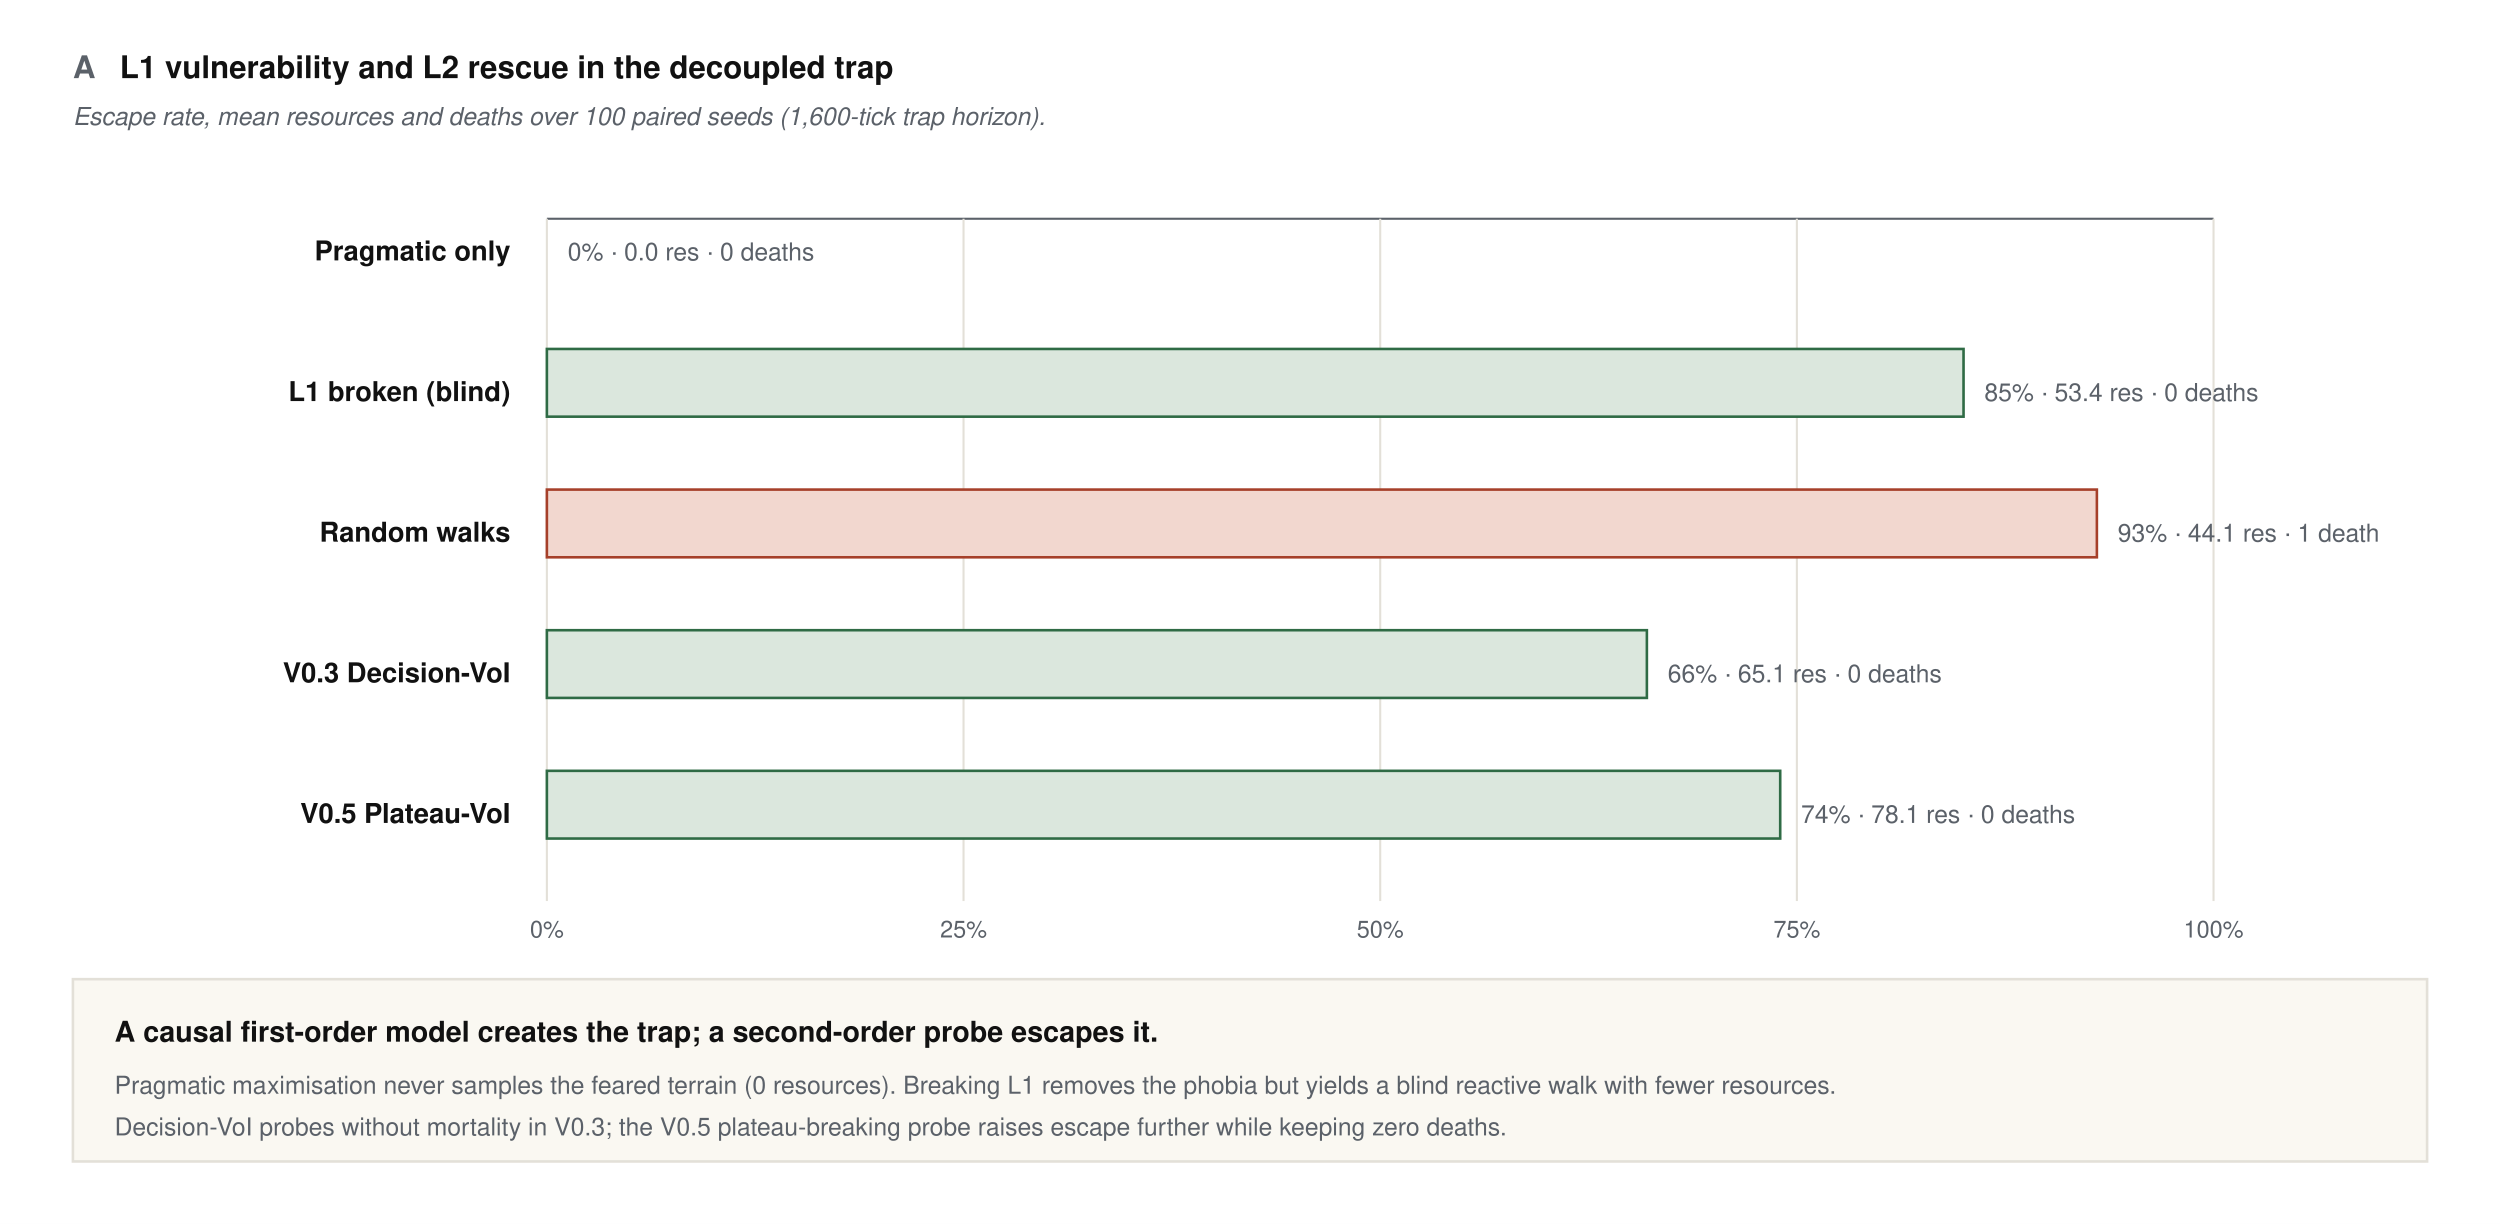
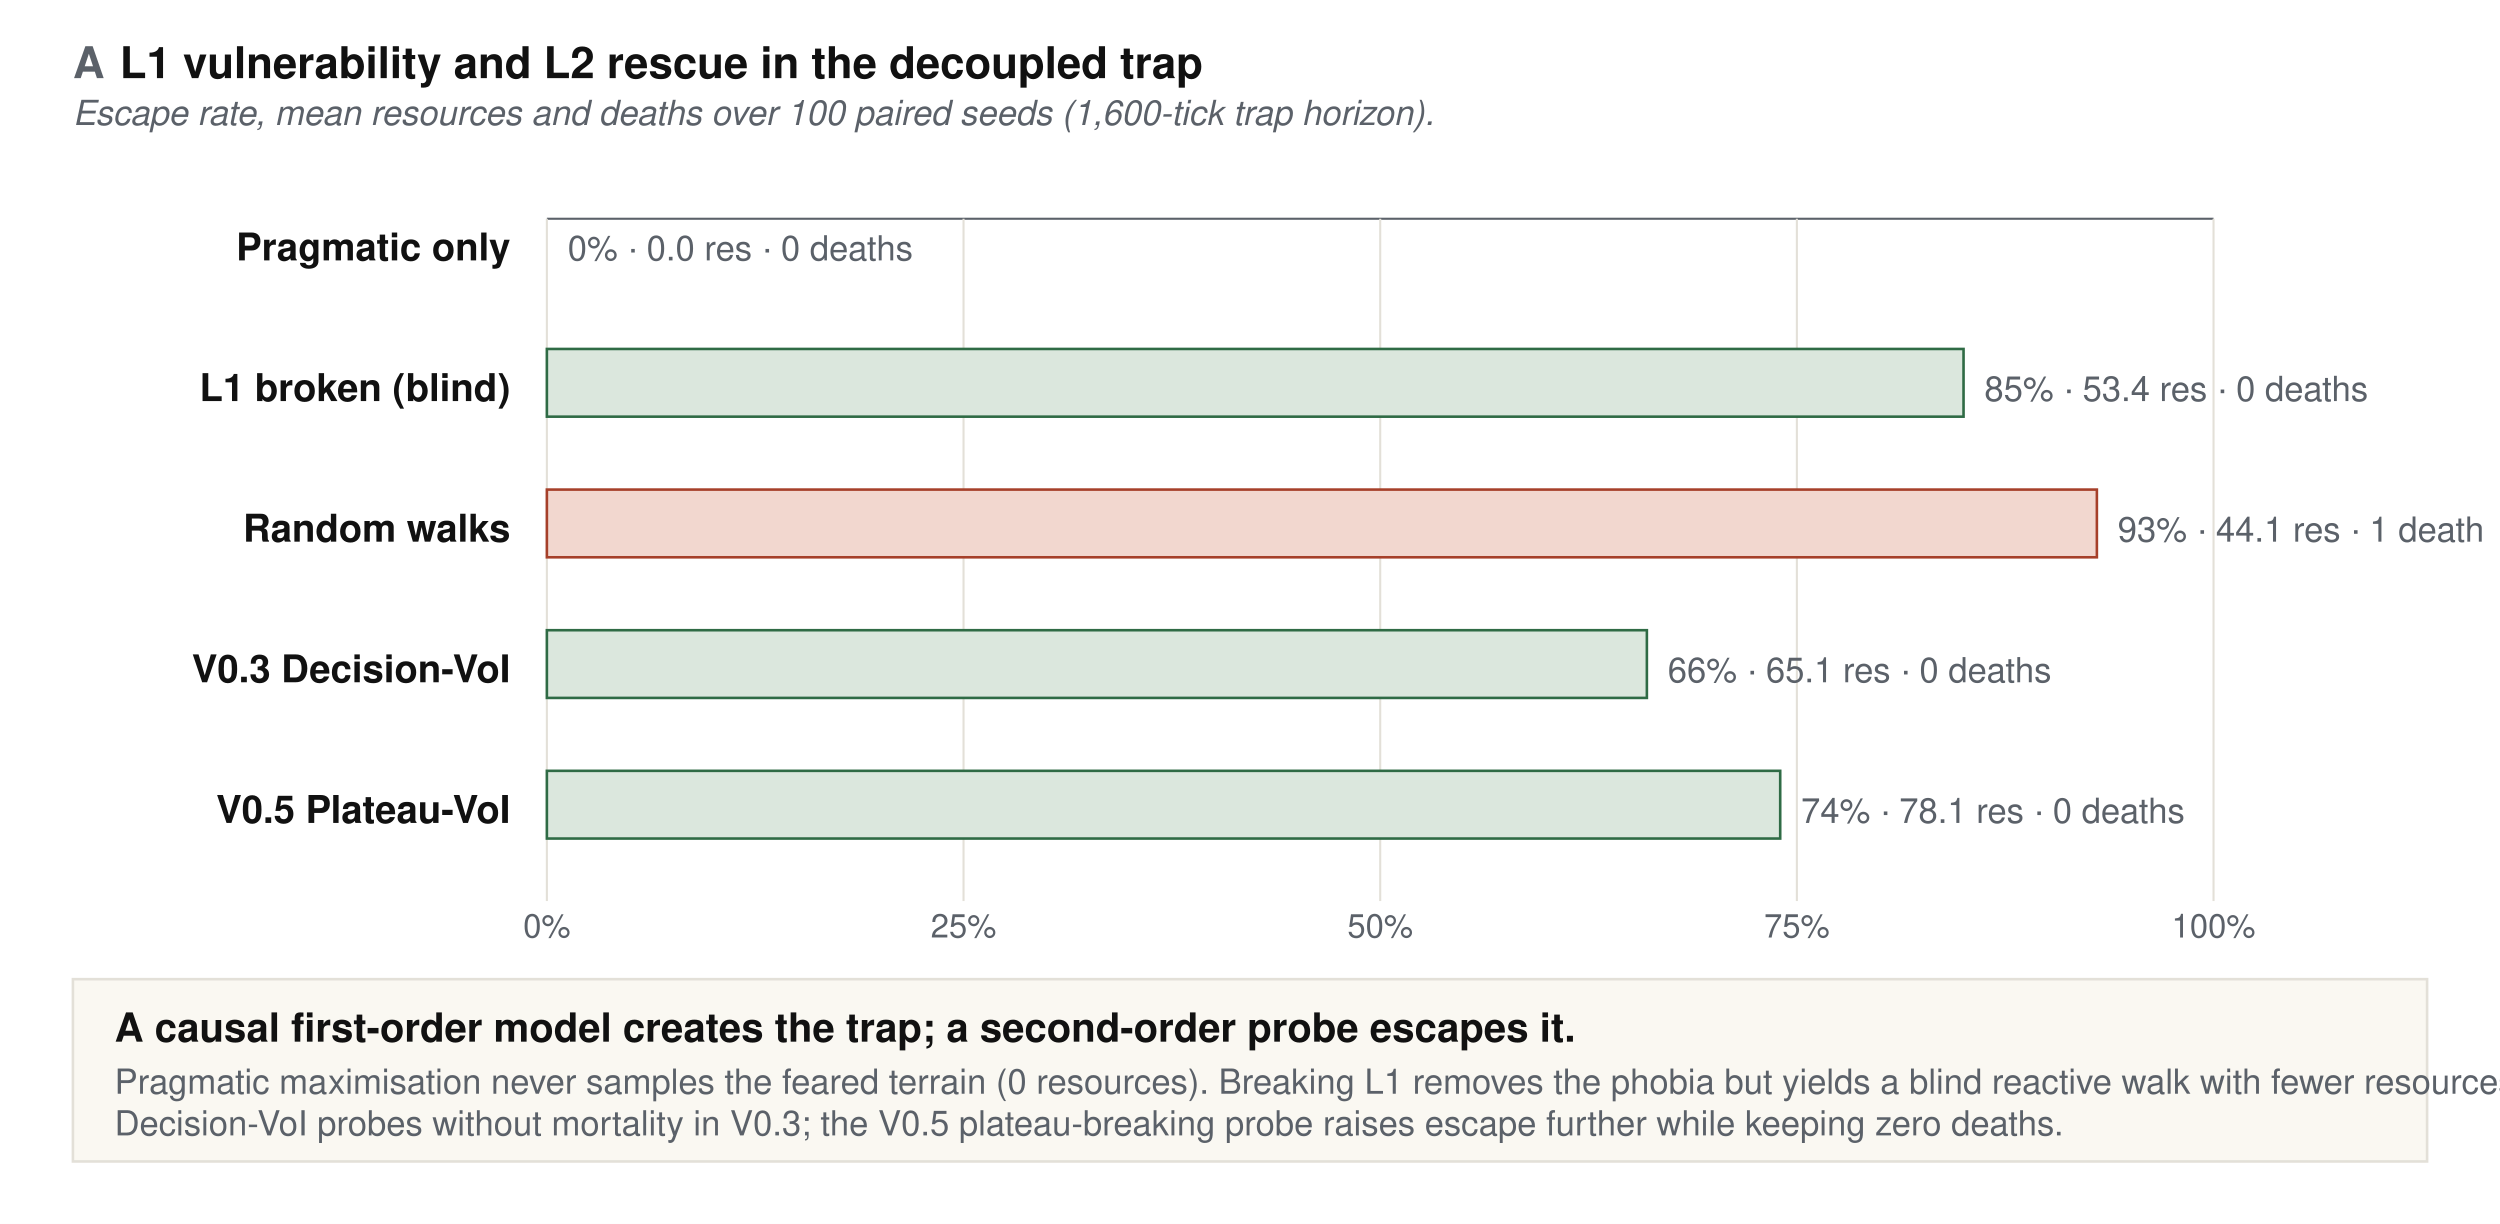
<svg xmlns="http://www.w3.org/2000/svg" viewBox="0 0 960 470" width="960" height="470" role="img">
  <defs>
    <marker id="arrow" viewBox="0 0 10 10" refX="9" refY="5" markerWidth="7" markerHeight="7" orient="auto-start-reverse">
      <path d="M 0 0 L 10 5 L 0 10 z" fill="#111111" />
    </marker>
  </defs>
  <rect width="960" height="470" fill="#ffffff" />
-   <text x="28" y="30" font-family="Helvetica, Arial, sans-serif" font-size="12" font-weight="700" fill="#5b6169" text-anchor="start">A</text>
-   <text x="46" y="30" font-family="Helvetica, Arial, sans-serif" font-size="12" font-weight="700" fill="#111111" text-anchor="start">L1 vulnerability and L2 rescue in the decoupled trap</text>
-   <text x="28" y="48" font-family="Helvetica, Arial, sans-serif" font-size="9.5" font-weight="400" fill="#5b6169" text-anchor="start" font-style="italic">Escape rate, mean resources and deaths over 100 paired seeds (1,600-tick trap horizon).</text>
+   <text x="28" y="30" font-family="Helvetica, Arial, sans-serif" font-size="16.8" font-weight="700" fill="#5b6169" text-anchor="start">A</text>
+   <text x="46" y="30" font-family="Helvetica, Arial, sans-serif" font-size="16.8" font-weight="700" fill="#111111" text-anchor="start">L1 vulnerability and L2 rescue in the decoupled trap</text>
+   <text x="28" y="48" font-family="Helvetica, Arial, sans-serif" font-size="13.3" font-weight="400" fill="#5b6169" text-anchor="start" font-style="italic">Escape rate, mean resources and deaths over 100 paired seeds (1,600-tick trap horizon).</text>
  <line x1="210" y1="84" x2="850" y2="84" stroke="#5b6169" stroke-width="0.8" />
  <line x1="210" y1="84" x2="210" y2="346" stroke="#e3e0d8" stroke-width="0.8" />
-   <text x="210" y="360" font-family="Helvetica, Arial, sans-serif" font-size="9" font-weight="400" fill="#5b6169" text-anchor="middle">0%</text>
+   <text x="210" y="360" font-family="Helvetica, Arial, sans-serif" font-size="12.6" font-weight="400" fill="#5b6169" text-anchor="middle">0%</text>
  <line x1="370" y1="84" x2="370" y2="346" stroke="#e3e0d8" stroke-width="0.8" />
-   <text x="370" y="360" font-family="Helvetica, Arial, sans-serif" font-size="9" font-weight="400" fill="#5b6169" text-anchor="middle">25%</text>
+   <text x="370" y="360" font-family="Helvetica, Arial, sans-serif" font-size="12.6" font-weight="400" fill="#5b6169" text-anchor="middle">25%</text>
  <line x1="530" y1="84" x2="530" y2="346" stroke="#e3e0d8" stroke-width="0.8" />
-   <text x="530" y="360" font-family="Helvetica, Arial, sans-serif" font-size="9" font-weight="400" fill="#5b6169" text-anchor="middle">50%</text>
+   <text x="530" y="360" font-family="Helvetica, Arial, sans-serif" font-size="12.6" font-weight="400" fill="#5b6169" text-anchor="middle">50%</text>
  <line x1="690" y1="84" x2="690" y2="346" stroke="#e3e0d8" stroke-width="0.8" />
-   <text x="690" y="360" font-family="Helvetica, Arial, sans-serif" font-size="9" font-weight="400" fill="#5b6169" text-anchor="middle">75%</text>
+   <text x="690" y="360" font-family="Helvetica, Arial, sans-serif" font-size="12.6" font-weight="400" fill="#5b6169" text-anchor="middle">75%</text>
  <line x1="850" y1="84" x2="850" y2="346" stroke="#e3e0d8" stroke-width="0.8" />
-   <text x="850" y="360" font-family="Helvetica, Arial, sans-serif" font-size="9" font-weight="400" fill="#5b6169" text-anchor="middle">100%</text>
-   <text x="196" y="100" font-family="Helvetica, Arial, sans-serif" font-size="10.5" font-weight="600" fill="#111111" text-anchor="end">Pragmatic only</text>
+   <text x="850" y="360" font-family="Helvetica, Arial, sans-serif" font-size="12.6" font-weight="400" fill="#5b6169" text-anchor="middle">100%</text>
+   <text x="196" y="100" font-family="Helvetica, Arial, sans-serif" font-size="14.7" font-weight="600" fill="#111111" text-anchor="end">Pragmatic only</text>
  <rect x="210" y="80" width="0" height="26" fill="#f3ded8" stroke="#a6402a" stroke-width="1" />
-   <text x="218" y="100" font-family="Helvetica, Arial, sans-serif" font-size="9.5" font-weight="400" fill="#5b6169" text-anchor="start">0%  ·  0.0 res  ·  0 deaths</text>
-   <text x="196" y="154" font-family="Helvetica, Arial, sans-serif" font-size="10.5" font-weight="600" fill="#111111" text-anchor="end">L1 broken (blind)</text>
+   <text x="218" y="100" font-family="Helvetica, Arial, sans-serif" font-size="13.3" font-weight="400" fill="#5b6169" text-anchor="start">0%  ·  0.0 res  ·  0 deaths</text>
+   <text x="196" y="154" font-family="Helvetica, Arial, sans-serif" font-size="14.7" font-weight="600" fill="#111111" text-anchor="end">L1 broken (blind)</text>
  <rect x="210" y="134" width="544" height="26" fill="#dbe7dd" stroke="#2f6b45" stroke-width="1" />
-   <text x="762" y="154" font-family="Helvetica, Arial, sans-serif" font-size="9.5" font-weight="400" fill="#5b6169" text-anchor="start">85%  ·  53.4 res  ·  0 deaths</text>
-   <text x="196" y="208" font-family="Helvetica, Arial, sans-serif" font-size="10.5" font-weight="600" fill="#111111" text-anchor="end">Random walks</text>
+   <text x="762" y="154" font-family="Helvetica, Arial, sans-serif" font-size="13.3" font-weight="400" fill="#5b6169" text-anchor="start">85%  ·  53.4 res  ·  0 deaths</text>
+   <text x="196" y="208" font-family="Helvetica, Arial, sans-serif" font-size="14.7" font-weight="600" fill="#111111" text-anchor="end">Random walks</text>
  <rect x="210" y="188" width="595.2" height="26" fill="#f2d7cf" stroke="#a6402a" stroke-width="1" />
-   <text x="813.2" y="208" font-family="Helvetica, Arial, sans-serif" font-size="9.5" font-weight="400" fill="#5b6169" text-anchor="start">93%  ·  44.1 res  ·  1 death</text>
-   <text x="196" y="262" font-family="Helvetica, Arial, sans-serif" font-size="10.5" font-weight="600" fill="#111111" text-anchor="end">V0.3 Decision-VoI</text>
+   <text x="813.2" y="208" font-family="Helvetica, Arial, sans-serif" font-size="13.3" font-weight="400" fill="#5b6169" text-anchor="start">93%  ·  44.1 res  ·  1 death</text>
+   <text x="196" y="262" font-family="Helvetica, Arial, sans-serif" font-size="14.7" font-weight="600" fill="#111111" text-anchor="end">V0.3 Decision-VoI</text>
  <rect x="210" y="242" width="422.4" height="26" fill="#dbe7dd" stroke="#2f6b45" stroke-width="1" />
-   <text x="640.4" y="262" font-family="Helvetica, Arial, sans-serif" font-size="9.5" font-weight="400" fill="#5b6169" text-anchor="start">66%  ·  65.1 res  ·  0 deaths</text>
-   <text x="196" y="316" font-family="Helvetica, Arial, sans-serif" font-size="10.5" font-weight="600" fill="#111111" text-anchor="end">V0.5 Plateau-VoI</text>
+   <text x="640.4" y="262" font-family="Helvetica, Arial, sans-serif" font-size="13.3" font-weight="400" fill="#5b6169" text-anchor="start">66%  ·  65.1 res  ·  0 deaths</text>
+   <text x="196" y="316" font-family="Helvetica, Arial, sans-serif" font-size="14.7" font-weight="600" fill="#111111" text-anchor="end">V0.5 Plateau-VoI</text>
  <rect x="210" y="296" width="473.6" height="26" fill="#dbe7dd" stroke="#2f6b45" stroke-width="1" />
-   <text x="691.6" y="316" font-family="Helvetica, Arial, sans-serif" font-size="9.5" font-weight="400" fill="#5b6169" text-anchor="start">74%  ·  78.1 res  ·  0 deaths</text>
+   <text x="691.6" y="316" font-family="Helvetica, Arial, sans-serif" font-size="13.3" font-weight="400" fill="#5b6169" text-anchor="start">74%  ·  78.1 res  ·  0 deaths</text>
  <rect x="28" y="376" width="904" height="70" fill="#faf8f2" stroke="#e3e0d8" stroke-width="1" />
-   <text x="44" y="400" font-family="Helvetica, Arial, sans-serif" font-size="11" font-weight="700" fill="#111111" text-anchor="start">A causal first-order model creates the trap; a second-order probe escapes it.</text>
-   <text x="44" y="420" font-family="Helvetica, Arial, sans-serif" font-size="9.5" font-weight="400" fill="#5b6169" text-anchor="start">Pragmatic maximisation never samples the feared terrain (0 resources). Breaking L1 removes the phobia but yields a blind reactive walk with fewer resources.</text>
-   <text x="44" y="436" font-family="Helvetica, Arial, sans-serif" font-size="9.5" font-weight="400" fill="#5b6169" text-anchor="start">Decision-VoI probes without mortality in V0.3; the V0.5 plateau-breaking probe raises escape further while keeping zero deaths.</text>
+   <text x="44" y="400" font-family="Helvetica, Arial, sans-serif" font-size="15.4" font-weight="700" fill="#111111" text-anchor="start">A causal first-order model creates the trap; a second-order probe escapes it.</text>
+   <text x="44" y="420" font-family="Helvetica, Arial, sans-serif" font-size="13.3" font-weight="400" fill="#5b6169" text-anchor="start">Pragmatic maximisation never samples the feared terrain (0 resources). Breaking L1 removes the phobia but yields a blind reactive walk with fewer resources.</text>
+   <text x="44" y="436" font-family="Helvetica, Arial, sans-serif" font-size="13.3" font-weight="400" fill="#5b6169" text-anchor="start">Decision-VoI probes without mortality in V0.3; the V0.5 plateau-breaking probe raises escape further while keeping zero deaths.</text>
</svg>
